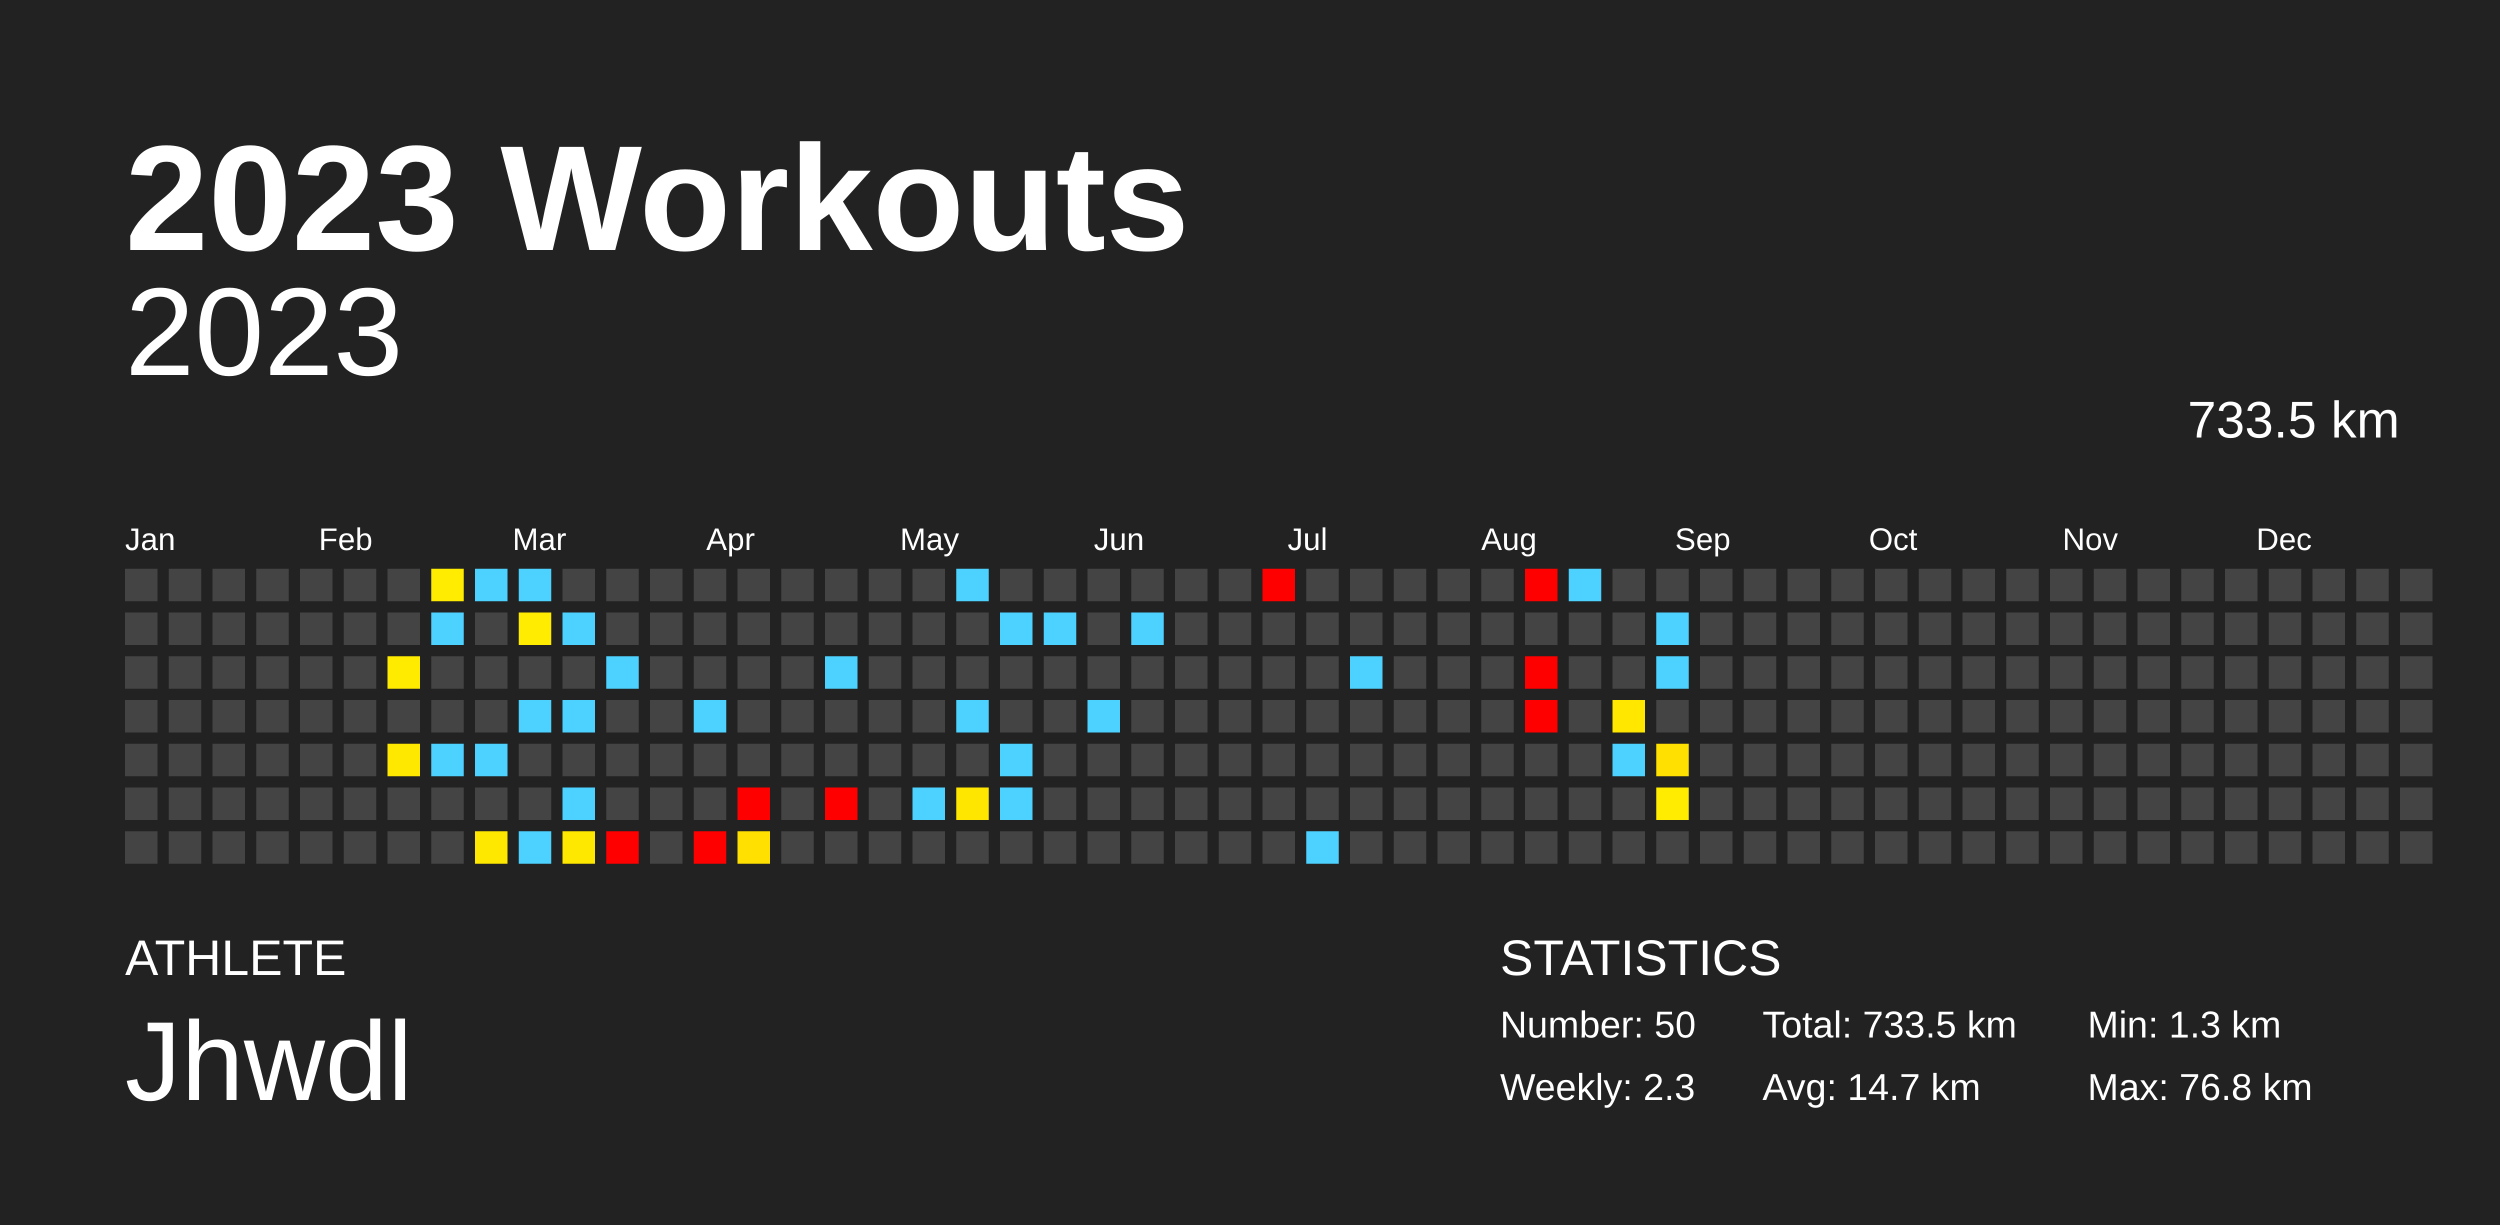
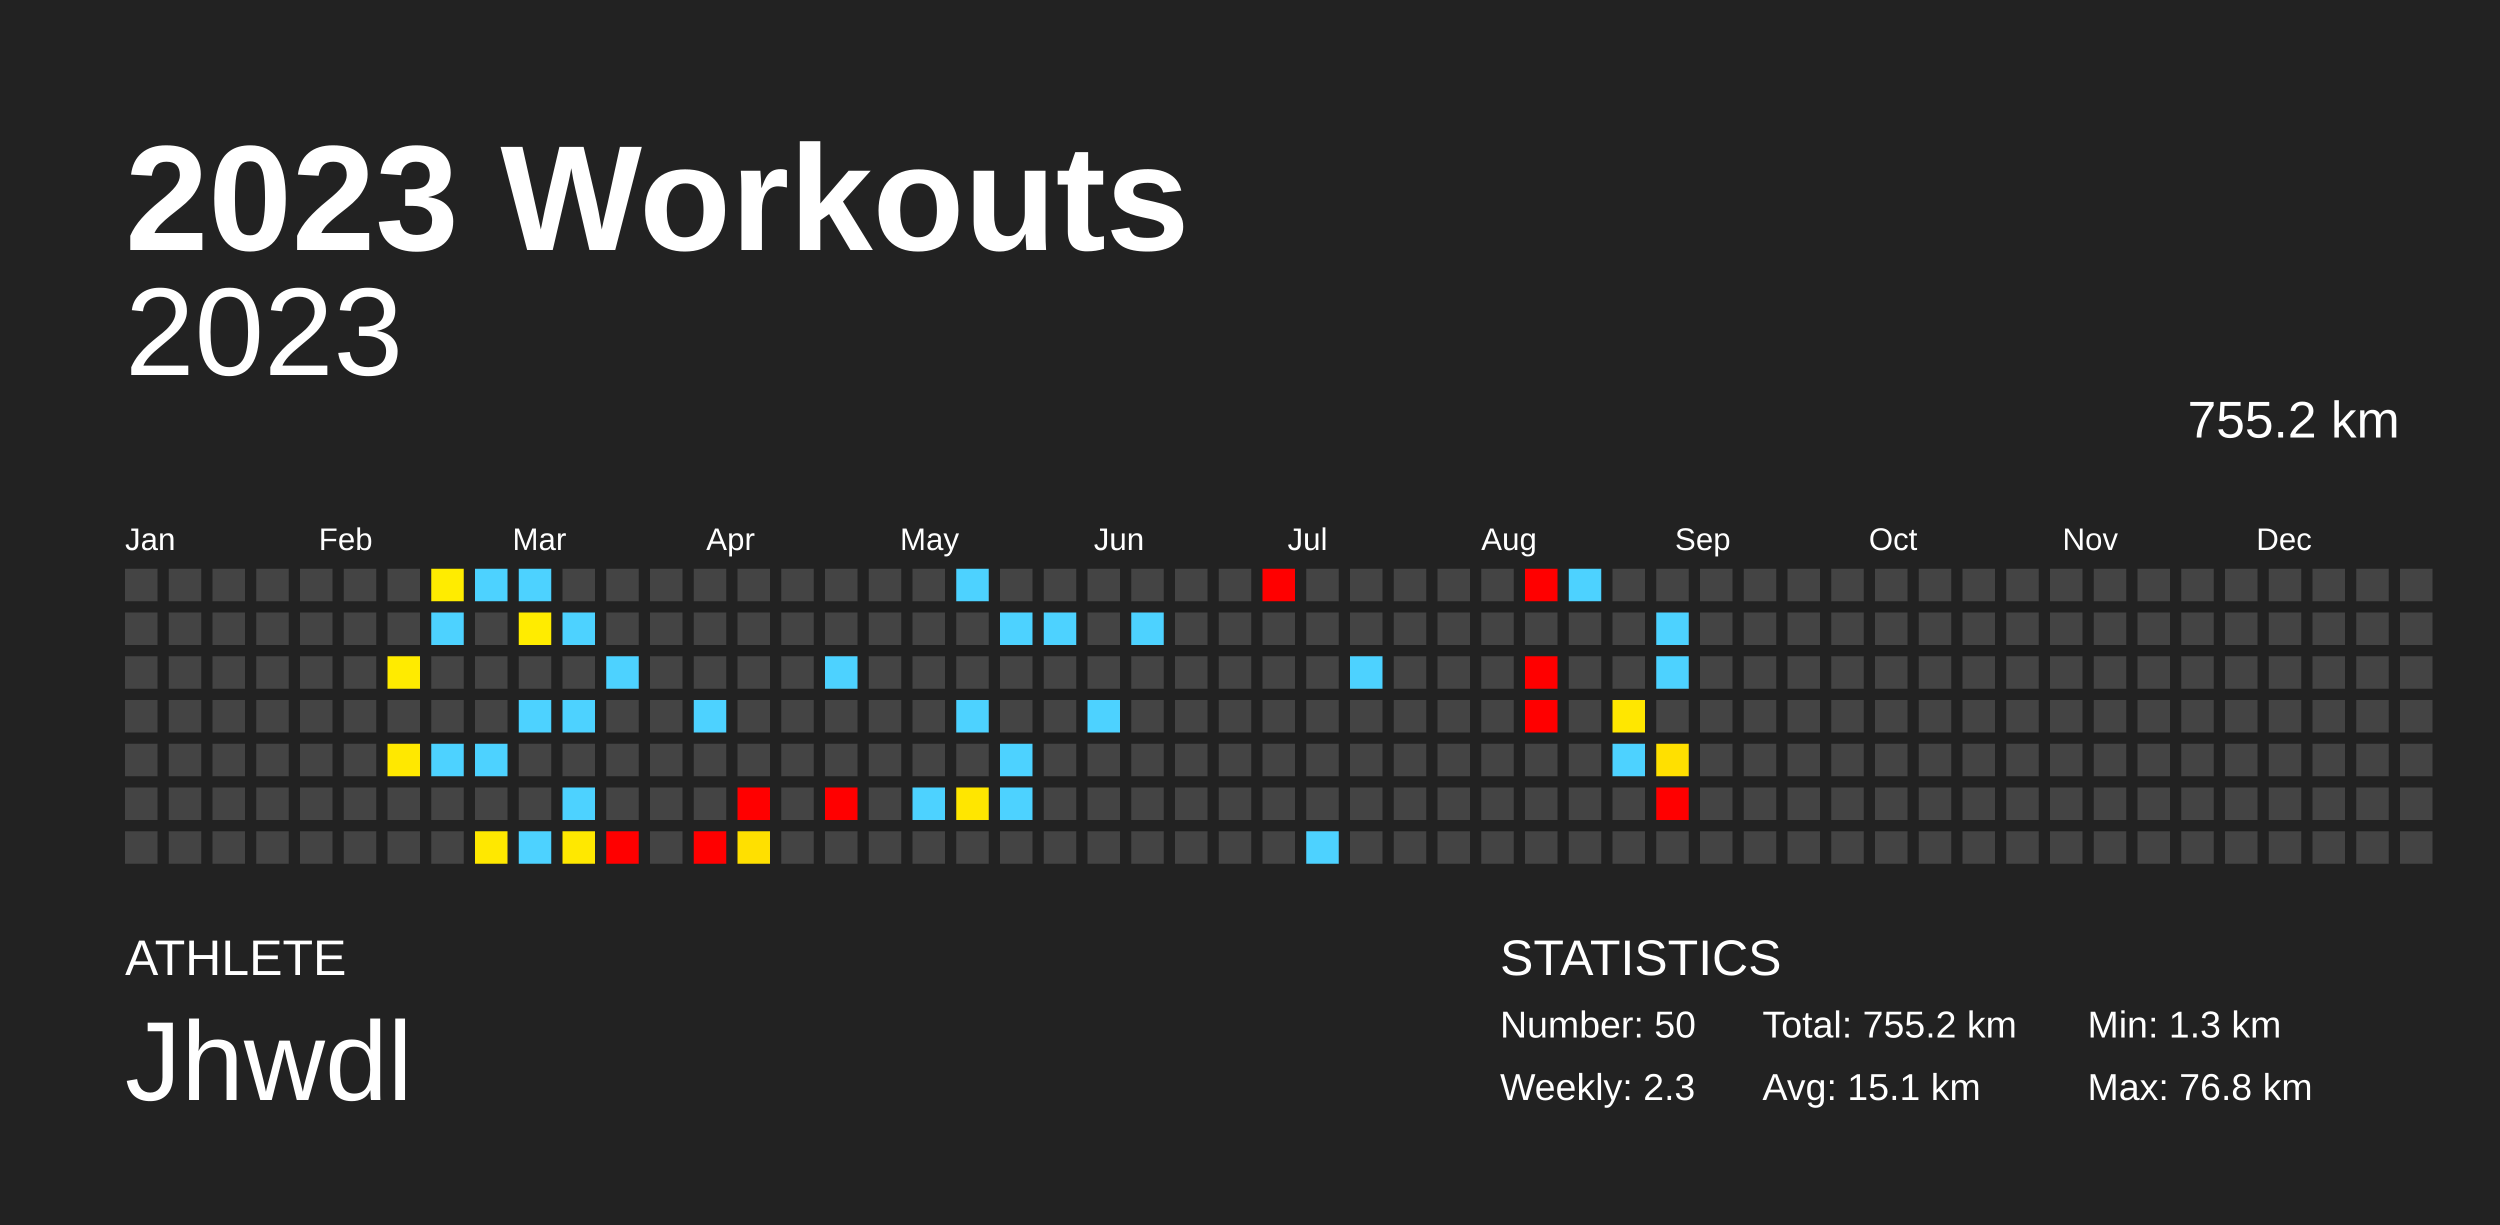
<svg xmlns="http://www.w3.org/2000/svg" baseProfile="full" height="98mm" version="1.1" viewBox="0,0,200,98" width="200mm">
  <defs />
  <rect fill="#222222" height="98" width="200" x="0" y="0" />
  <text fill="#FFFFFF" style="font-size:12px; font-family:Arial; font-weight:bold;" x="10" y="20">2023 Workouts</text>
  <text fill="#FFFFFF" style="font-size:4px; font-family:Arial" x="10" y="78">ATHLETE</text>
  <text fill="#FFFFFF" style="font-size:9px; font-family:Arial" x="10" y="88">Jhwdl</text>
  <text fill="#FFFFFF" style="font-size:4px; font-family:Arial" x="120" y="78">STATISTICS</text>
  <text fill="#FFFFFF" style="font-size:3px; font-family:Arial" x="120" y="83">Number: 50</text>
  <text fill="#FFFFFF" style="font-size:3px; font-family:Arial" x="120" y="88">Weekly: 2.3</text>
-   <text fill="#FFFFFF" style="font-size:3px; font-family:Arial" x="141" y="83">Total: 733.5 km</text>
-   <text fill="#FFFFFF" style="font-size:3px; font-family:Arial" x="141" y="88">Avg: 14.7 km</text>
+   <text fill="#FFFFFF" style="font-size:3px; font-family:Arial" x="141" y="83">Total: 755.2 km</text>
+   <text fill="#FFFFFF" style="font-size:3px; font-family:Arial" x="141" y="88">Avg: 15.1 km</text>
  <text fill="#FFFFFF" style="font-size:3px; font-family:Arial" x="167" y="83">Min: 1.3 km</text>
  <text fill="#FFFFFF" style="font-size:3px; font-family:Arial" x="167" y="88">Max: 76.8 km</text>
  <text alignment-baseline="hanging" fill="#FFFFFF" style="font-size:10.0px; font-family:Arial;" x="10" y="30">2023</text>
-   <text alignment-baseline="hanging" fill="#FFFFFF" style="font-size:4.125px; font-family:Arial;" x="175" y="35">733.5 km</text>
+   <text alignment-baseline="hanging" fill="#FFFFFF" style="font-size:4.125px; font-family:Arial;" x="175" y="35">755.2 km</text>
  <text fill="#FFFFFF" style="font-size:2.5px; font-family:Arial" x="10.0" y="44">Jan</text>
  <text fill="#FFFFFF" style="font-size:2.5px; font-family:Arial" x="25.5" y="44">Feb</text>
  <text fill="#FFFFFF" style="font-size:2.5px; font-family:Arial" x="41.0" y="44">Mar</text>
  <text fill="#FFFFFF" style="font-size:2.5px; font-family:Arial" x="56.5" y="44">Apr</text>
  <text fill="#FFFFFF" style="font-size:2.5px; font-family:Arial" x="72.0" y="44">May</text>
  <text fill="#FFFFFF" style="font-size:2.5px; font-family:Arial" x="87.5" y="44">Jun</text>
  <text fill="#FFFFFF" style="font-size:2.5px; font-family:Arial" x="103.0" y="44">Jul</text>
  <text fill="#FFFFFF" style="font-size:2.5px; font-family:Arial" x="118.5" y="44">Aug</text>
  <text fill="#FFFFFF" style="font-size:2.5px; font-family:Arial" x="134.0" y="44">Sep</text>
  <text fill="#FFFFFF" style="font-size:2.5px; font-family:Arial" x="149.5" y="44">Oct</text>
  <text fill="#FFFFFF" style="font-size:2.5px; font-family:Arial" x="165.0" y="44">Nov</text>
  <text fill="#FFFFFF" style="font-size:2.5px; font-family:Arial" x="180.5" y="44">Dec</text>
  <rect fill="#444444" height="2.6" width="2.6" x="10.0" y="45.5" />
  <rect fill="#444444" height="2.6" width="2.6" x="10.0" y="49.0" />
  <rect fill="#444444" height="2.6" width="2.6" x="10.0" y="52.5" />
  <rect fill="#444444" height="2.6" width="2.6" x="10.0" y="56.0" />
  <rect fill="#444444" height="2.6" width="2.6" x="10.0" y="59.5" />
  <rect fill="#444444" height="2.6" width="2.6" x="10.0" y="63.0" />
  <rect fill="#444444" height="2.6" width="2.6" x="10.0" y="66.5" />
  <rect fill="#444444" height="2.6" width="2.6" x="13.5" y="45.5" />
  <rect fill="#444444" height="2.6" width="2.6" x="13.5" y="49.0" />
  <rect fill="#444444" height="2.6" width="2.6" x="13.5" y="52.5" />
  <rect fill="#444444" height="2.6" width="2.6" x="13.5" y="56.0" />
  <rect fill="#444444" height="2.6" width="2.6" x="13.5" y="59.5" />
  <rect fill="#444444" height="2.6" width="2.6" x="13.5" y="63.0" />
  <rect fill="#444444" height="2.6" width="2.6" x="13.5" y="66.5" />
  <rect fill="#444444" height="2.6" width="2.6" x="17.0" y="45.5" />
  <rect fill="#444444" height="2.6" width="2.6" x="17.0" y="49.0" />
  <rect fill="#444444" height="2.6" width="2.6" x="17.0" y="52.5" />
  <rect fill="#444444" height="2.6" width="2.6" x="17.0" y="56.0" />
  <rect fill="#444444" height="2.6" width="2.6" x="17.0" y="59.5" />
  <rect fill="#444444" height="2.6" width="2.6" x="17.0" y="63.0" />
  <rect fill="#444444" height="2.6" width="2.6" x="17.0" y="66.5" />
  <rect fill="#444444" height="2.6" width="2.6" x="20.5" y="45.5" />
  <rect fill="#444444" height="2.6" width="2.6" x="20.5" y="49.0" />
  <rect fill="#444444" height="2.6" width="2.6" x="20.5" y="52.5" />
  <rect fill="#444444" height="2.6" width="2.6" x="20.5" y="56.0" />
  <rect fill="#444444" height="2.6" width="2.6" x="20.5" y="59.5" />
  <rect fill="#444444" height="2.6" width="2.6" x="20.5" y="63.0" />
  <rect fill="#444444" height="2.6" width="2.6" x="20.5" y="66.5" />
  <rect fill="#444444" height="2.6" width="2.6" x="24.0" y="45.5" />
  <rect fill="#444444" height="2.6" width="2.6" x="24.0" y="49.0" />
  <rect fill="#444444" height="2.6" width="2.6" x="24.0" y="52.5" />
  <rect fill="#444444" height="2.6" width="2.6" x="24.0" y="56.0" />
  <rect fill="#444444" height="2.6" width="2.6" x="24.0" y="59.5" />
  <rect fill="#444444" height="2.6" width="2.6" x="24.0" y="63.0" />
  <rect fill="#444444" height="2.6" width="2.6" x="24.0" y="66.5" />
  <rect fill="#444444" height="2.6" width="2.6" x="27.5" y="45.5" />
  <rect fill="#444444" height="2.6" width="2.6" x="27.5" y="49.0" />
  <rect fill="#444444" height="2.6" width="2.6" x="27.5" y="52.5" />
  <rect fill="#444444" height="2.6" width="2.6" x="27.5" y="56.0" />
  <rect fill="#444444" height="2.6" width="2.6" x="27.5" y="59.5" />
  <rect fill="#444444" height="2.6" width="2.6" x="27.5" y="63.0" />
  <rect fill="#444444" height="2.6" width="2.6" x="27.5" y="66.5" />
  <rect fill="#444444" height="2.6" width="2.6" x="31.0" y="45.5" />
  <rect fill="#444444" height="2.6" width="2.6" x="31.0" y="49.0" />
  <rect fill="#ffeb00" height="2.6" width="2.6" x="31.0" y="52.5" />
  <rect fill="#444444" height="2.6" width="2.6" x="31.0" y="56.0" />
  <rect fill="#ffe800" height="2.6" width="2.6" x="31.0" y="59.5" />
  <rect fill="#444444" height="2.6" width="2.6" x="31.0" y="63.0" />
  <rect fill="#444444" height="2.6" width="2.6" x="31.0" y="66.5" />
  <rect fill="#ffec00" height="2.6" width="2.6" x="34.5" y="45.5" />
  <rect fill="#4dd2ff" height="2.6" width="2.6" x="34.5" y="49.0" />
  <rect fill="#444444" height="2.6" width="2.6" x="34.5" y="52.5" />
  <rect fill="#444444" height="2.6" width="2.6" x="34.5" y="56.0" />
  <rect fill="#4dd2ff" height="2.6" width="2.6" x="34.5" y="59.5" />
  <rect fill="#444444" height="2.6" width="2.6" x="34.5" y="63.0" />
  <rect fill="#444444" height="2.6" width="2.6" x="34.5" y="66.5" />
  <rect fill="#4dd2ff" height="2.6" width="2.6" x="38.0" y="45.5" />
  <rect fill="#444444" height="2.6" width="2.6" x="38.0" y="49.0" />
  <rect fill="#444444" height="2.6" width="2.6" x="38.0" y="52.5" />
  <rect fill="#444444" height="2.6" width="2.6" x="38.0" y="56.0" />
  <rect fill="#4dd2ff" height="2.6" width="2.6" x="38.0" y="59.5" />
  <rect fill="#444444" height="2.6" width="2.6" x="38.0" y="63.0" />
  <rect fill="#ffe800" height="2.6" width="2.6" x="38.0" y="66.5" />
  <rect fill="#4dd2ff" height="2.6" width="2.6" x="41.5" y="45.5" />
  <rect fill="#ffec00" height="2.6" width="2.6" x="41.5" y="49.0" />
  <rect fill="#444444" height="2.6" width="2.6" x="41.5" y="52.5" />
  <rect fill="#4dd2ff" height="2.6" width="2.6" x="41.5" y="56.0" />
  <rect fill="#444444" height="2.6" width="2.6" x="41.5" y="59.5" />
  <rect fill="#444444" height="2.6" width="2.6" x="41.5" y="63.0" />
  <rect fill="#4dd2ff" height="2.6" width="2.6" x="41.5" y="66.5" />
  <rect fill="#444444" height="2.6" width="2.6" x="45.0" y="45.5" />
  <rect fill="#4dd2ff" height="2.6" width="2.6" x="45.0" y="49.0" />
  <rect fill="#444444" height="2.6" width="2.6" x="45.0" y="52.5" />
  <rect fill="#4dd2ff" height="2.6" width="2.6" x="45.0" y="56.0" />
  <rect fill="#444444" height="2.6" width="2.6" x="45.0" y="59.5" />
  <rect fill="#4dd2ff" height="2.6" width="2.6" x="45.0" y="63.0" />
  <rect fill="#ffe800" height="2.6" width="2.6" x="45.0" y="66.5" />
  <rect fill="#444444" height="2.6" width="2.6" x="48.5" y="45.5" />
  <rect fill="#444444" height="2.6" width="2.6" x="48.5" y="49.0" />
  <rect fill="#4dd2ff" height="2.6" width="2.6" x="48.5" y="52.5" />
  <rect fill="#444444" height="2.6" width="2.6" x="48.5" y="56.0" />
  <rect fill="#444444" height="2.6" width="2.6" x="48.5" y="59.5" />
  <rect fill="#444444" height="2.6" width="2.6" x="48.5" y="63.0" />
  <rect fill="red" height="2.6" width="2.6" x="48.5" y="66.5" />
  <rect fill="#444444" height="2.6" width="2.6" x="52.0" y="45.5" />
  <rect fill="#444444" height="2.6" width="2.6" x="52.0" y="49.0" />
  <rect fill="#444444" height="2.6" width="2.6" x="52.0" y="52.5" />
  <rect fill="#444444" height="2.6" width="2.6" x="52.0" y="56.0" />
  <rect fill="#444444" height="2.6" width="2.6" x="52.0" y="59.5" />
  <rect fill="#444444" height="2.6" width="2.6" x="52.0" y="63.0" />
  <rect fill="#444444" height="2.6" width="2.6" x="52.0" y="66.5" />
  <rect fill="#444444" height="2.6" width="2.6" x="55.5" y="45.5" />
  <rect fill="#444444" height="2.6" width="2.6" x="55.5" y="49.0" />
  <rect fill="#444444" height="2.6" width="2.6" x="55.5" y="52.5" />
  <rect fill="#4dd2ff" height="2.6" width="2.6" x="55.5" y="56.0" />
  <rect fill="#444444" height="2.6" width="2.6" x="55.5" y="59.5" />
  <rect fill="#444444" height="2.6" width="2.6" x="55.5" y="63.0" />
  <rect fill="red" height="2.6" width="2.6" x="55.5" y="66.5" />
  <rect fill="#444444" height="2.6" width="2.6" x="59.0" y="45.5" />
  <rect fill="#444444" height="2.6" width="2.6" x="59.0" y="49.0" />
  <rect fill="#444444" height="2.6" width="2.6" x="59.0" y="52.5" />
  <rect fill="#444444" height="2.6" width="2.6" x="59.0" y="56.0" />
  <rect fill="#444444" height="2.6" width="2.6" x="59.0" y="59.5" />
  <rect fill="red" height="2.6" width="2.6" x="59.0" y="63.0" />
  <rect fill="#ffe000" height="2.6" width="2.6" x="59.0" y="66.5" />
  <rect fill="#444444" height="2.6" width="2.6" x="62.5" y="45.5" />
  <rect fill="#444444" height="2.6" width="2.6" x="62.5" y="49.0" />
  <rect fill="#444444" height="2.6" width="2.6" x="62.5" y="52.5" />
  <rect fill="#444444" height="2.6" width="2.6" x="62.5" y="56.0" />
  <rect fill="#444444" height="2.6" width="2.6" x="62.5" y="59.5" />
  <rect fill="#444444" height="2.6" width="2.6" x="62.5" y="63.0" />
  <rect fill="#444444" height="2.6" width="2.6" x="62.5" y="66.5" />
  <rect fill="#444444" height="2.6" width="2.6" x="66.0" y="45.5" />
  <rect fill="#444444" height="2.6" width="2.6" x="66.0" y="49.0" />
  <rect fill="#4dd2ff" height="2.6" width="2.6" x="66.0" y="52.5" />
  <rect fill="#444444" height="2.6" width="2.6" x="66.0" y="56.0" />
  <rect fill="#444444" height="2.6" width="2.6" x="66.0" y="59.5" />
  <rect fill="red" height="2.6" width="2.6" x="66.0" y="63.0" />
  <rect fill="#444444" height="2.6" width="2.6" x="66.0" y="66.5" />
  <rect fill="#444444" height="2.6" width="2.6" x="69.5" y="45.5" />
  <rect fill="#444444" height="2.6" width="2.6" x="69.5" y="49.0" />
  <rect fill="#444444" height="2.6" width="2.6" x="69.5" y="52.5" />
  <rect fill="#444444" height="2.6" width="2.6" x="69.5" y="56.0" />
  <rect fill="#444444" height="2.6" width="2.6" x="69.5" y="59.5" />
  <rect fill="#444444" height="2.6" width="2.6" x="69.5" y="63.0" />
  <rect fill="#444444" height="2.6" width="2.6" x="69.5" y="66.5" />
  <rect fill="#444444" height="2.6" width="2.6" x="73.0" y="45.5" />
  <rect fill="#444444" height="2.6" width="2.6" x="73.0" y="49.0" />
  <rect fill="#444444" height="2.6" width="2.6" x="73.0" y="52.5" />
  <rect fill="#444444" height="2.6" width="2.6" x="73.0" y="56.0" />
  <rect fill="#444444" height="2.6" width="2.6" x="73.0" y="59.5" />
  <rect fill="#4dd2ff" height="2.6" width="2.6" x="73.0" y="63.0" />
  <rect fill="#444444" height="2.6" width="2.6" x="73.0" y="66.5" />
  <rect fill="#4dd2ff" height="2.6" width="2.6" x="76.5" y="45.5" />
  <rect fill="#444444" height="2.6" width="2.6" x="76.5" y="49.0" />
  <rect fill="#444444" height="2.6" width="2.6" x="76.5" y="52.5" />
  <rect fill="#4dd2ff" height="2.6" width="2.6" x="76.5" y="56.0" />
  <rect fill="#444444" height="2.6" width="2.6" x="76.5" y="59.5" />
  <rect fill="#ffe600" height="2.6" width="2.6" x="76.5" y="63.0" />
  <rect fill="#444444" height="2.6" width="2.6" x="76.5" y="66.5" />
  <rect fill="#444444" height="2.6" width="2.6" x="80.0" y="45.5" />
  <rect fill="#4dd2ff" height="2.6" width="2.6" x="80.0" y="49.0" />
  <rect fill="#444444" height="2.6" width="2.6" x="80.0" y="52.5" />
  <rect fill="#444444" height="2.6" width="2.6" x="80.0" y="56.0" />
  <rect fill="#4dd2ff" height="2.6" width="2.6" x="80.0" y="59.5" />
  <rect fill="#4dd2ff" height="2.6" width="2.6" x="80.0" y="63.0" />
  <rect fill="#444444" height="2.6" width="2.6" x="80.0" y="66.5" />
  <rect fill="#444444" height="2.6" width="2.6" x="83.5" y="45.5" />
  <rect fill="#4dd2ff" height="2.6" width="2.6" x="83.5" y="49.0" />
  <rect fill="#444444" height="2.6" width="2.6" x="83.5" y="52.5" />
  <rect fill="#444444" height="2.6" width="2.6" x="83.5" y="56.0" />
  <rect fill="#444444" height="2.6" width="2.6" x="83.5" y="59.5" />
  <rect fill="#444444" height="2.6" width="2.6" x="83.5" y="63.0" />
  <rect fill="#444444" height="2.6" width="2.6" x="83.5" y="66.5" />
  <rect fill="#444444" height="2.6" width="2.6" x="87.0" y="45.5" />
  <rect fill="#444444" height="2.6" width="2.6" x="87.0" y="49.0" />
  <rect fill="#444444" height="2.6" width="2.6" x="87.0" y="52.5" />
  <rect fill="#4dd2ff" height="2.6" width="2.6" x="87.0" y="56.0" />
  <rect fill="#444444" height="2.6" width="2.6" x="87.0" y="59.5" />
  <rect fill="#444444" height="2.6" width="2.6" x="87.0" y="63.0" />
  <rect fill="#444444" height="2.6" width="2.6" x="87.0" y="66.5" />
  <rect fill="#444444" height="2.6" width="2.6" x="90.5" y="45.5" />
  <rect fill="#4dd2ff" height="2.6" width="2.6" x="90.5" y="49.0" />
  <rect fill="#444444" height="2.6" width="2.6" x="90.5" y="52.5" />
  <rect fill="#444444" height="2.6" width="2.6" x="90.5" y="56.0" />
  <rect fill="#444444" height="2.6" width="2.6" x="90.5" y="59.5" />
  <rect fill="#444444" height="2.6" width="2.6" x="90.5" y="63.0" />
  <rect fill="#444444" height="2.6" width="2.6" x="90.5" y="66.5" />
  <rect fill="#444444" height="2.6" width="2.6" x="94.0" y="45.5" />
  <rect fill="#444444" height="2.6" width="2.6" x="94.0" y="49.0" />
  <rect fill="#444444" height="2.6" width="2.6" x="94.0" y="52.5" />
  <rect fill="#444444" height="2.6" width="2.6" x="94.0" y="56.0" />
  <rect fill="#444444" height="2.6" width="2.6" x="94.0" y="59.5" />
  <rect fill="#444444" height="2.6" width="2.6" x="94.0" y="63.0" />
  <rect fill="#444444" height="2.6" width="2.6" x="94.0" y="66.5" />
  <rect fill="#444444" height="2.6" width="2.6" x="97.5" y="45.5" />
  <rect fill="#444444" height="2.6" width="2.6" x="97.5" y="49.0" />
  <rect fill="#444444" height="2.6" width="2.6" x="97.5" y="52.5" />
  <rect fill="#444444" height="2.6" width="2.6" x="97.5" y="56.0" />
  <rect fill="#444444" height="2.6" width="2.6" x="97.5" y="59.5" />
  <rect fill="#444444" height="2.6" width="2.6" x="97.5" y="63.0" />
  <rect fill="#444444" height="2.6" width="2.6" x="97.5" y="66.5" />
  <rect fill="red" height="2.6" width="2.6" x="101.0" y="45.5" />
  <rect fill="#444444" height="2.6" width="2.6" x="101.0" y="49.0" />
  <rect fill="#444444" height="2.6" width="2.6" x="101.0" y="52.5" />
  <rect fill="#444444" height="2.6" width="2.6" x="101.0" y="56.0" />
  <rect fill="#444444" height="2.6" width="2.6" x="101.0" y="59.5" />
  <rect fill="#444444" height="2.6" width="2.6" x="101.0" y="63.0" />
  <rect fill="#444444" height="2.6" width="2.6" x="101.0" y="66.5" />
  <rect fill="#444444" height="2.6" width="2.6" x="104.5" y="45.5" />
  <rect fill="#444444" height="2.6" width="2.6" x="104.5" y="49.0" />
  <rect fill="#444444" height="2.6" width="2.6" x="104.5" y="52.5" />
  <rect fill="#444444" height="2.6" width="2.6" x="104.5" y="56.0" />
  <rect fill="#444444" height="2.6" width="2.6" x="104.5" y="59.5" />
  <rect fill="#444444" height="2.6" width="2.6" x="104.5" y="63.0" />
  <rect fill="#4dd2ff" height="2.6" width="2.6" x="104.5" y="66.5" />
  <rect fill="#444444" height="2.6" width="2.6" x="108.0" y="45.5" />
  <rect fill="#444444" height="2.6" width="2.6" x="108.0" y="49.0" />
  <rect fill="#4dd2ff" height="2.6" width="2.6" x="108.0" y="52.5" />
  <rect fill="#444444" height="2.6" width="2.6" x="108.0" y="56.0" />
  <rect fill="#444444" height="2.6" width="2.6" x="108.0" y="59.5" />
  <rect fill="#444444" height="2.6" width="2.6" x="108.0" y="63.0" />
  <rect fill="#444444" height="2.6" width="2.6" x="108.0" y="66.5" />
  <rect fill="#444444" height="2.6" width="2.6" x="111.5" y="45.5" />
  <rect fill="#444444" height="2.6" width="2.6" x="111.5" y="49.0" />
  <rect fill="#444444" height="2.6" width="2.6" x="111.5" y="52.5" />
  <rect fill="#444444" height="2.6" width="2.6" x="111.5" y="56.0" />
  <rect fill="#444444" height="2.6" width="2.6" x="111.5" y="59.5" />
  <rect fill="#444444" height="2.6" width="2.6" x="111.5" y="63.0" />
  <rect fill="#444444" height="2.6" width="2.6" x="111.5" y="66.5" />
  <rect fill="#444444" height="2.6" width="2.6" x="115.0" y="45.5" />
  <rect fill="#444444" height="2.6" width="2.6" x="115.0" y="49.0" />
  <rect fill="#444444" height="2.6" width="2.6" x="115.0" y="52.5" />
  <rect fill="#444444" height="2.6" width="2.6" x="115.0" y="56.0" />
  <rect fill="#444444" height="2.6" width="2.6" x="115.0" y="59.5" />
  <rect fill="#444444" height="2.6" width="2.6" x="115.0" y="63.0" />
  <rect fill="#444444" height="2.6" width="2.6" x="115.0" y="66.5" />
  <rect fill="#444444" height="2.6" width="2.6" x="118.5" y="45.5" />
  <rect fill="#444444" height="2.6" width="2.6" x="118.5" y="49.0" />
  <rect fill="#444444" height="2.6" width="2.6" x="118.5" y="52.5" />
  <rect fill="#444444" height="2.6" width="2.6" x="118.5" y="56.0" />
  <rect fill="#444444" height="2.6" width="2.6" x="118.5" y="59.5" />
  <rect fill="#444444" height="2.6" width="2.6" x="118.5" y="63.0" />
  <rect fill="#444444" height="2.6" width="2.6" x="118.5" y="66.5" />
  <rect fill="red" height="2.6" width="2.6" x="122.0" y="45.5" />
  <rect fill="#444444" height="2.6" width="2.6" x="122.0" y="49.0" />
  <rect fill="red" height="2.6" width="2.6" x="122.0" y="52.5" />
  <rect fill="red" height="2.6" width="2.6" x="122.0" y="56.0" />
  <rect fill="#444444" height="2.6" width="2.6" x="122.0" y="59.5" />
  <rect fill="#444444" height="2.6" width="2.6" x="122.0" y="63.0" />
  <rect fill="#444444" height="2.6" width="2.6" x="122.0" y="66.5" />
  <rect fill="#4dd2ff" height="2.6" width="2.6" x="125.5" y="45.5" />
  <rect fill="#444444" height="2.6" width="2.6" x="125.5" y="49.0" />
  <rect fill="#444444" height="2.6" width="2.6" x="125.5" y="52.5" />
  <rect fill="#444444" height="2.6" width="2.6" x="125.5" y="56.0" />
  <rect fill="#444444" height="2.6" width="2.6" x="125.5" y="59.5" />
  <rect fill="#444444" height="2.6" width="2.6" x="125.5" y="63.0" />
  <rect fill="#444444" height="2.6" width="2.6" x="125.5" y="66.5" />
  <rect fill="#444444" height="2.6" width="2.6" x="129.0" y="45.5" />
  <rect fill="#444444" height="2.6" width="2.6" x="129.0" y="49.0" />
  <rect fill="#444444" height="2.6" width="2.6" x="129.0" y="52.5" />
  <rect fill="#ffe700" height="2.6" width="2.6" x="129.0" y="56.0" />
  <rect fill="#4dd2ff" height="2.6" width="2.6" x="129.0" y="59.5" />
  <rect fill="#444444" height="2.6" width="2.6" x="129.0" y="63.0" />
  <rect fill="#444444" height="2.6" width="2.6" x="129.0" y="66.5" />
  <rect fill="#444444" height="2.6" width="2.6" x="132.5" y="45.5" />
  <rect fill="#4dd2ff" height="2.6" width="2.6" x="132.5" y="49.0" />
  <rect fill="#4dd2ff" height="2.6" width="2.6" x="132.5" y="52.5" />
  <rect fill="#444444" height="2.6" width="2.6" x="132.5" y="56.0" />
  <rect fill="#ffe000" height="2.6" width="2.6" x="132.5" y="59.5" />
-   <rect fill="#ffec00" height="2.6" width="2.6" x="132.5" y="63.0" />
+   <rect fill="red" height="2.6" width="2.6" x="132.5" y="63.0" />
  <rect fill="#444444" height="2.6" width="2.6" x="132.5" y="66.5" />
  <rect fill="#444444" height="2.6" width="2.6" x="136.0" y="45.5" />
  <rect fill="#444444" height="2.6" width="2.6" x="136.0" y="49.0" />
  <rect fill="#444444" height="2.6" width="2.6" x="136.0" y="52.5" />
  <rect fill="#444444" height="2.6" width="2.6" x="136.0" y="56.0" />
  <rect fill="#444444" height="2.6" width="2.6" x="136.0" y="59.5" />
  <rect fill="#444444" height="2.6" width="2.6" x="136.0" y="63.0" />
  <rect fill="#444444" height="2.6" width="2.6" x="136.0" y="66.5" />
  <rect fill="#444444" height="2.6" width="2.6" x="139.5" y="45.5" />
  <rect fill="#444444" height="2.6" width="2.6" x="139.5" y="49.0" />
  <rect fill="#444444" height="2.6" width="2.6" x="139.5" y="52.5" />
  <rect fill="#444444" height="2.6" width="2.6" x="139.5" y="56.0" />
  <rect fill="#444444" height="2.6" width="2.6" x="139.5" y="59.5" />
  <rect fill="#444444" height="2.6" width="2.6" x="139.5" y="63.0" />
  <rect fill="#444444" height="2.6" width="2.6" x="139.5" y="66.5" />
  <rect fill="#444444" height="2.6" width="2.6" x="143.0" y="45.5" />
  <rect fill="#444444" height="2.6" width="2.6" x="143.0" y="49.0" />
  <rect fill="#444444" height="2.6" width="2.6" x="143.0" y="52.5" />
  <rect fill="#444444" height="2.6" width="2.6" x="143.0" y="56.0" />
  <rect fill="#444444" height="2.6" width="2.6" x="143.0" y="59.5" />
  <rect fill="#444444" height="2.6" width="2.6" x="143.0" y="63.0" />
  <rect fill="#444444" height="2.6" width="2.6" x="143.0" y="66.5" />
  <rect fill="#444444" height="2.6" width="2.6" x="146.5" y="45.5" />
  <rect fill="#444444" height="2.6" width="2.6" x="146.5" y="49.0" />
  <rect fill="#444444" height="2.6" width="2.6" x="146.5" y="52.5" />
  <rect fill="#444444" height="2.6" width="2.6" x="146.5" y="56.0" />
  <rect fill="#444444" height="2.6" width="2.6" x="146.5" y="59.5" />
  <rect fill="#444444" height="2.6" width="2.6" x="146.5" y="63.0" />
  <rect fill="#444444" height="2.6" width="2.6" x="146.5" y="66.5" />
  <rect fill="#444444" height="2.6" width="2.6" x="150.0" y="45.5" />
  <rect fill="#444444" height="2.6" width="2.6" x="150.0" y="49.0" />
  <rect fill="#444444" height="2.6" width="2.6" x="150.0" y="52.5" />
  <rect fill="#444444" height="2.6" width="2.6" x="150.0" y="56.0" />
  <rect fill="#444444" height="2.6" width="2.6" x="150.0" y="59.5" />
  <rect fill="#444444" height="2.6" width="2.6" x="150.0" y="63.0" />
  <rect fill="#444444" height="2.6" width="2.6" x="150.0" y="66.5" />
  <rect fill="#444444" height="2.6" width="2.6" x="153.5" y="45.5" />
  <rect fill="#444444" height="2.6" width="2.6" x="153.5" y="49.0" />
  <rect fill="#444444" height="2.6" width="2.6" x="153.5" y="52.5" />
  <rect fill="#444444" height="2.6" width="2.6" x="153.5" y="56.0" />
  <rect fill="#444444" height="2.6" width="2.6" x="153.5" y="59.5" />
  <rect fill="#444444" height="2.6" width="2.6" x="153.5" y="63.0" />
  <rect fill="#444444" height="2.6" width="2.6" x="153.5" y="66.5" />
  <rect fill="#444444" height="2.6" width="2.6" x="157.0" y="45.5" />
  <rect fill="#444444" height="2.6" width="2.6" x="157.0" y="49.0" />
  <rect fill="#444444" height="2.6" width="2.6" x="157.0" y="52.5" />
  <rect fill="#444444" height="2.6" width="2.6" x="157.0" y="56.0" />
  <rect fill="#444444" height="2.6" width="2.6" x="157.0" y="59.5" />
  <rect fill="#444444" height="2.6" width="2.6" x="157.0" y="63.0" />
  <rect fill="#444444" height="2.6" width="2.6" x="157.0" y="66.5" />
  <rect fill="#444444" height="2.6" width="2.6" x="160.5" y="45.5" />
  <rect fill="#444444" height="2.6" width="2.6" x="160.5" y="49.0" />
  <rect fill="#444444" height="2.6" width="2.6" x="160.5" y="52.5" />
  <rect fill="#444444" height="2.6" width="2.6" x="160.5" y="56.0" />
  <rect fill="#444444" height="2.6" width="2.6" x="160.5" y="59.5" />
  <rect fill="#444444" height="2.6" width="2.6" x="160.5" y="63.0" />
  <rect fill="#444444" height="2.6" width="2.6" x="160.5" y="66.5" />
  <rect fill="#444444" height="2.6" width="2.6" x="164.0" y="45.5" />
  <rect fill="#444444" height="2.6" width="2.6" x="164.0" y="49.0" />
  <rect fill="#444444" height="2.6" width="2.6" x="164.0" y="52.5" />
  <rect fill="#444444" height="2.6" width="2.6" x="164.0" y="56.0" />
  <rect fill="#444444" height="2.6" width="2.6" x="164.0" y="59.5" />
  <rect fill="#444444" height="2.6" width="2.6" x="164.0" y="63.0" />
  <rect fill="#444444" height="2.6" width="2.6" x="164.0" y="66.5" />
  <rect fill="#444444" height="2.6" width="2.6" x="167.5" y="45.5" />
  <rect fill="#444444" height="2.6" width="2.6" x="167.5" y="49.0" />
  <rect fill="#444444" height="2.6" width="2.6" x="167.5" y="52.5" />
  <rect fill="#444444" height="2.6" width="2.6" x="167.5" y="56.0" />
  <rect fill="#444444" height="2.6" width="2.6" x="167.5" y="59.5" />
  <rect fill="#444444" height="2.6" width="2.6" x="167.5" y="63.0" />
  <rect fill="#444444" height="2.6" width="2.6" x="167.5" y="66.5" />
  <rect fill="#444444" height="2.6" width="2.6" x="171.0" y="45.5" />
  <rect fill="#444444" height="2.6" width="2.6" x="171.0" y="49.0" />
  <rect fill="#444444" height="2.6" width="2.6" x="171.0" y="52.5" />
  <rect fill="#444444" height="2.6" width="2.6" x="171.0" y="56.0" />
  <rect fill="#444444" height="2.6" width="2.6" x="171.0" y="59.5" />
  <rect fill="#444444" height="2.6" width="2.6" x="171.0" y="63.0" />
  <rect fill="#444444" height="2.6" width="2.6" x="171.0" y="66.5" />
  <rect fill="#444444" height="2.6" width="2.6" x="174.5" y="45.5" />
  <rect fill="#444444" height="2.6" width="2.6" x="174.5" y="49.0" />
  <rect fill="#444444" height="2.6" width="2.6" x="174.5" y="52.5" />
  <rect fill="#444444" height="2.6" width="2.6" x="174.5" y="56.0" />
  <rect fill="#444444" height="2.6" width="2.6" x="174.5" y="59.5" />
  <rect fill="#444444" height="2.6" width="2.6" x="174.5" y="63.0" />
  <rect fill="#444444" height="2.6" width="2.6" x="174.5" y="66.5" />
  <rect fill="#444444" height="2.6" width="2.6" x="178.0" y="45.5" />
  <rect fill="#444444" height="2.6" width="2.6" x="178.0" y="49.0" />
  <rect fill="#444444" height="2.6" width="2.6" x="178.0" y="52.5" />
  <rect fill="#444444" height="2.6" width="2.6" x="178.0" y="56.0" />
  <rect fill="#444444" height="2.6" width="2.6" x="178.0" y="59.5" />
  <rect fill="#444444" height="2.6" width="2.6" x="178.0" y="63.0" />
  <rect fill="#444444" height="2.6" width="2.6" x="178.0" y="66.5" />
  <rect fill="#444444" height="2.6" width="2.6" x="181.5" y="45.5" />
  <rect fill="#444444" height="2.6" width="2.6" x="181.5" y="49.0" />
  <rect fill="#444444" height="2.6" width="2.6" x="181.5" y="52.5" />
  <rect fill="#444444" height="2.6" width="2.6" x="181.5" y="56.0" />
  <rect fill="#444444" height="2.6" width="2.6" x="181.5" y="59.5" />
  <rect fill="#444444" height="2.6" width="2.6" x="181.5" y="63.0" />
  <rect fill="#444444" height="2.6" width="2.6" x="181.5" y="66.5" />
  <rect fill="#444444" height="2.6" width="2.6" x="185.0" y="45.5" />
  <rect fill="#444444" height="2.6" width="2.6" x="185.0" y="49.0" />
  <rect fill="#444444" height="2.6" width="2.6" x="185.0" y="52.5" />
  <rect fill="#444444" height="2.6" width="2.6" x="185.0" y="56.0" />
  <rect fill="#444444" height="2.6" width="2.6" x="185.0" y="59.5" />
  <rect fill="#444444" height="2.6" width="2.6" x="185.0" y="63.0" />
  <rect fill="#444444" height="2.6" width="2.6" x="185.0" y="66.5" />
  <rect fill="#444444" height="2.6" width="2.6" x="188.5" y="45.5" />
  <rect fill="#444444" height="2.6" width="2.6" x="188.5" y="49.0" />
  <rect fill="#444444" height="2.6" width="2.6" x="188.5" y="52.5" />
  <rect fill="#444444" height="2.6" width="2.6" x="188.5" y="56.0" />
  <rect fill="#444444" height="2.6" width="2.6" x="188.5" y="59.5" />
  <rect fill="#444444" height="2.6" width="2.6" x="188.5" y="63.0" />
  <rect fill="#444444" height="2.6" width="2.6" x="188.5" y="66.5" />
  <rect fill="#444444" height="2.6" width="2.6" x="192.0" y="45.5" />
  <rect fill="#444444" height="2.6" width="2.6" x="192.0" y="49.0" />
  <rect fill="#444444" height="2.6" width="2.6" x="192.0" y="52.5" />
  <rect fill="#444444" height="2.6" width="2.6" x="192.0" y="56.0" />
  <rect fill="#444444" height="2.6" width="2.6" x="192.0" y="59.5" />
  <rect fill="#444444" height="2.6" width="2.6" x="192.0" y="63.0" />
  <rect fill="#444444" height="2.6" width="2.6" x="192.0" y="66.5" />
</svg>
